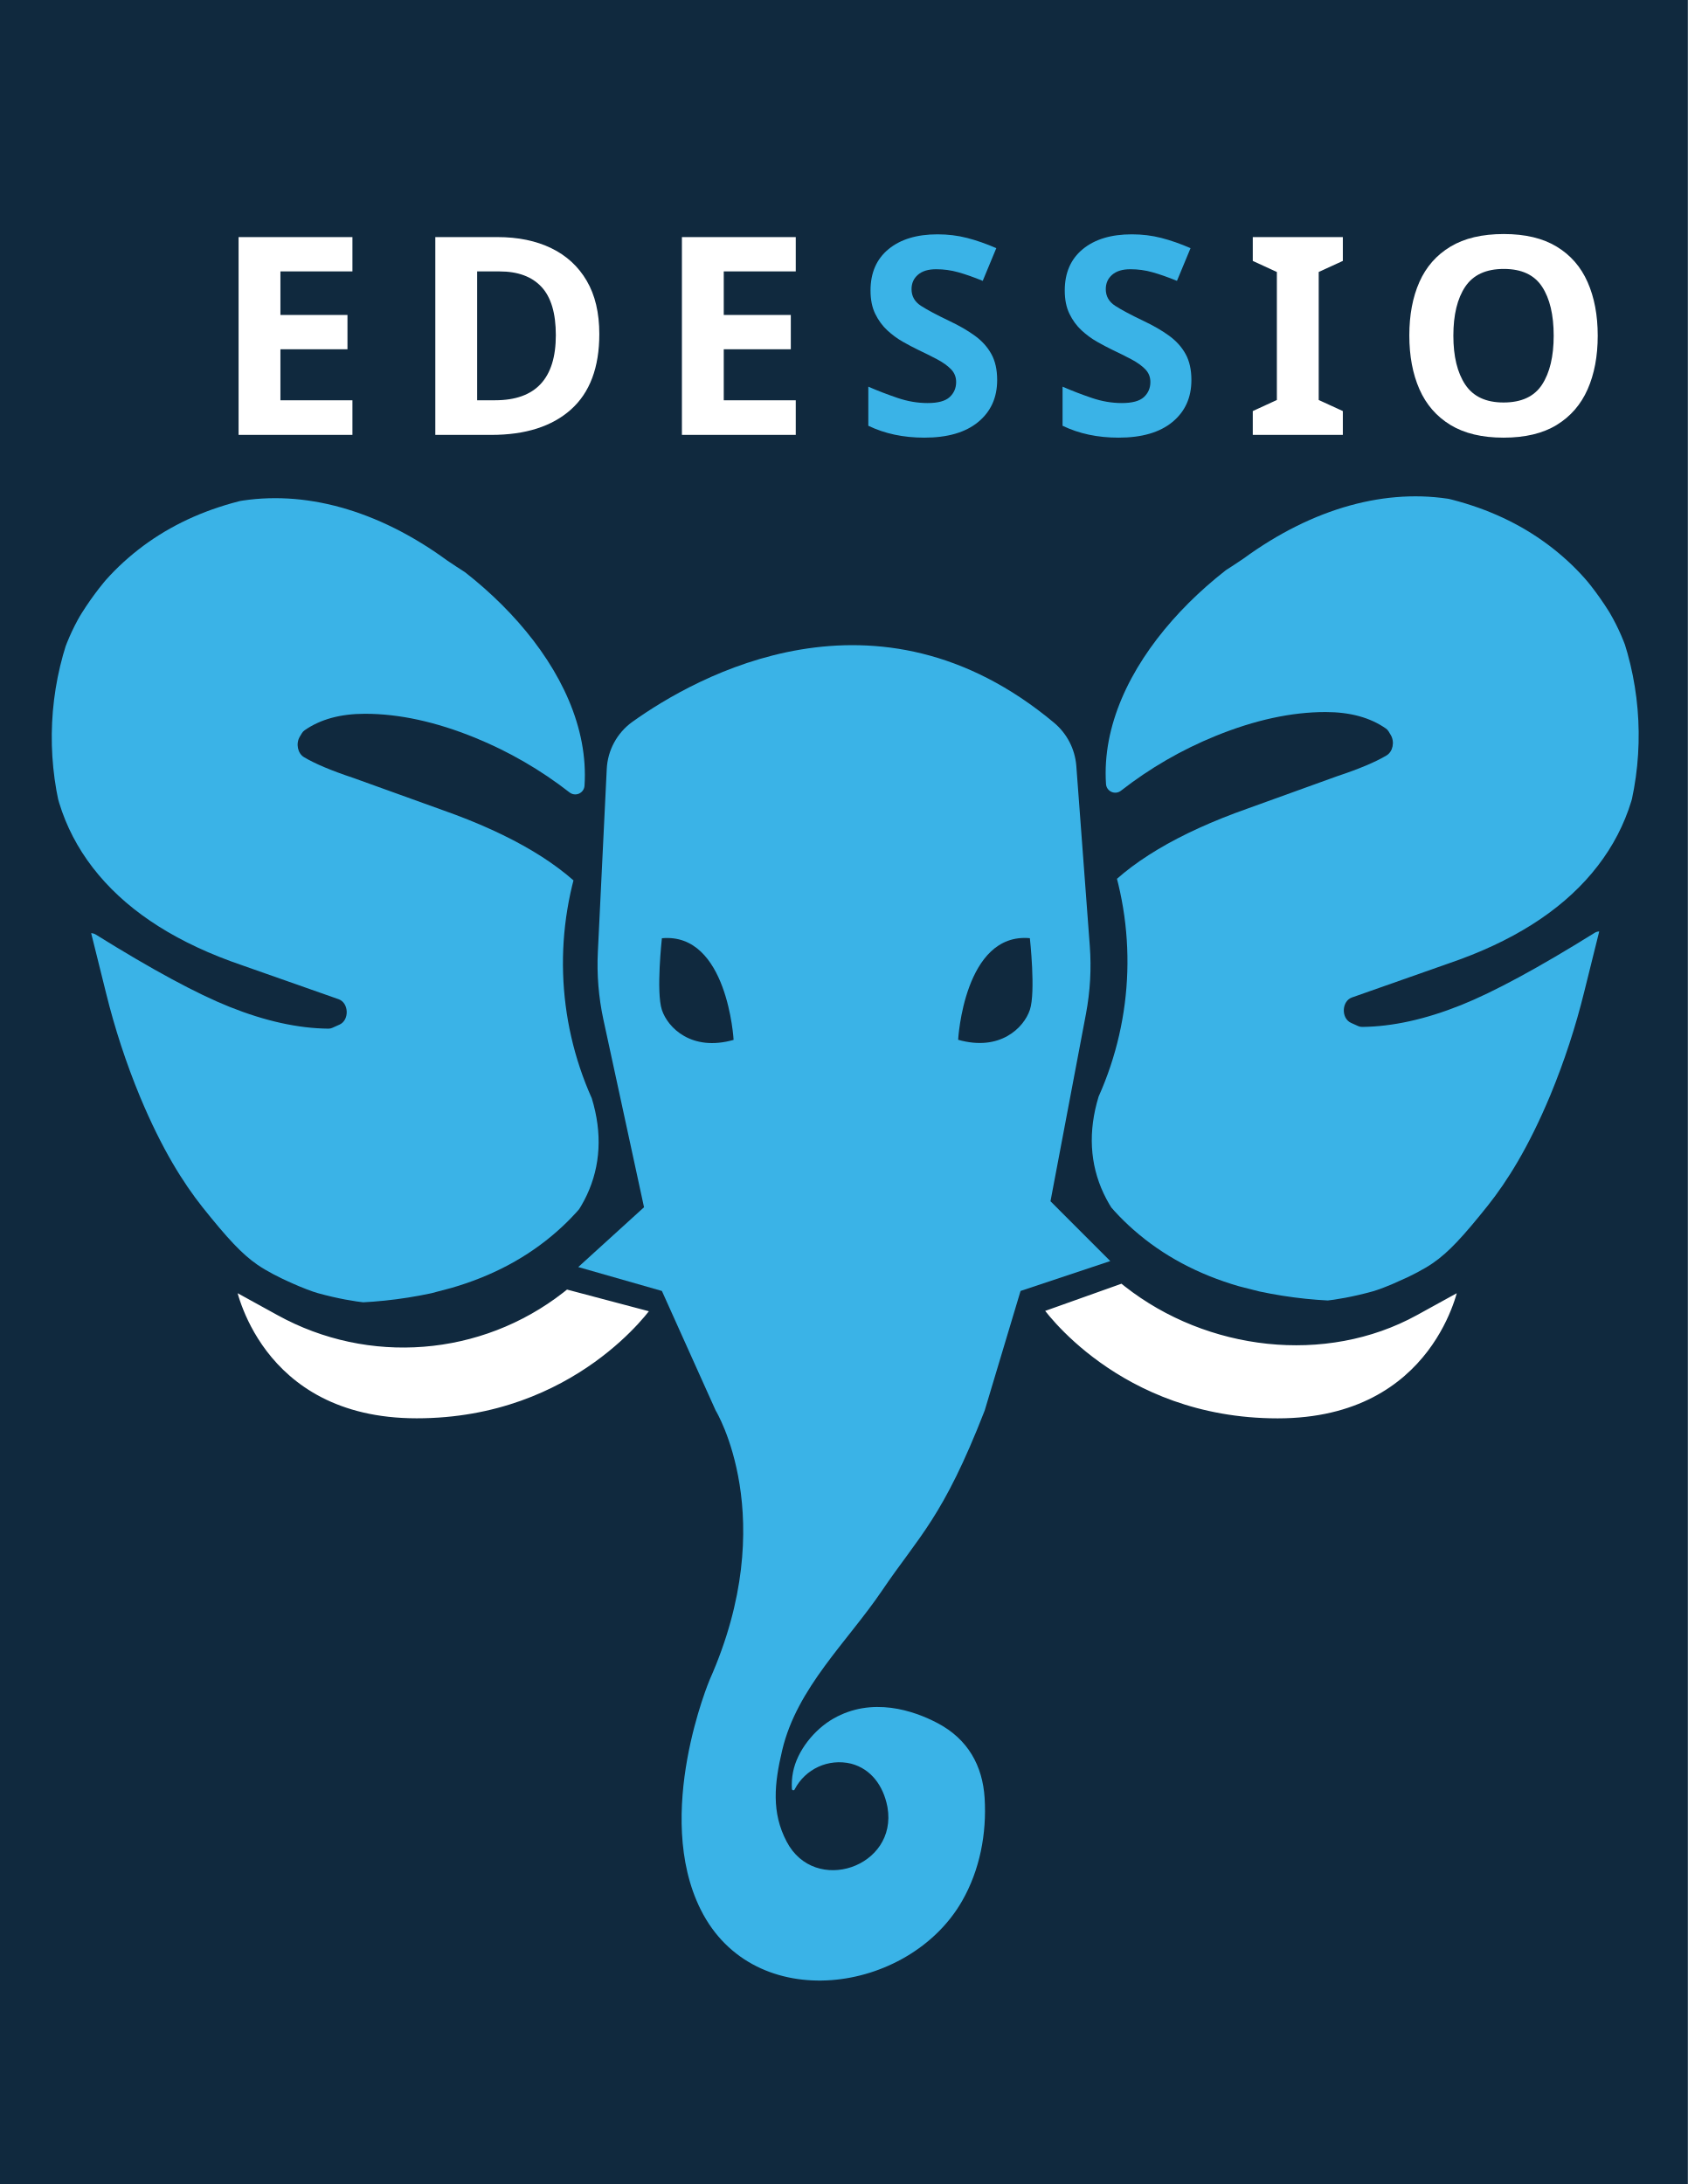
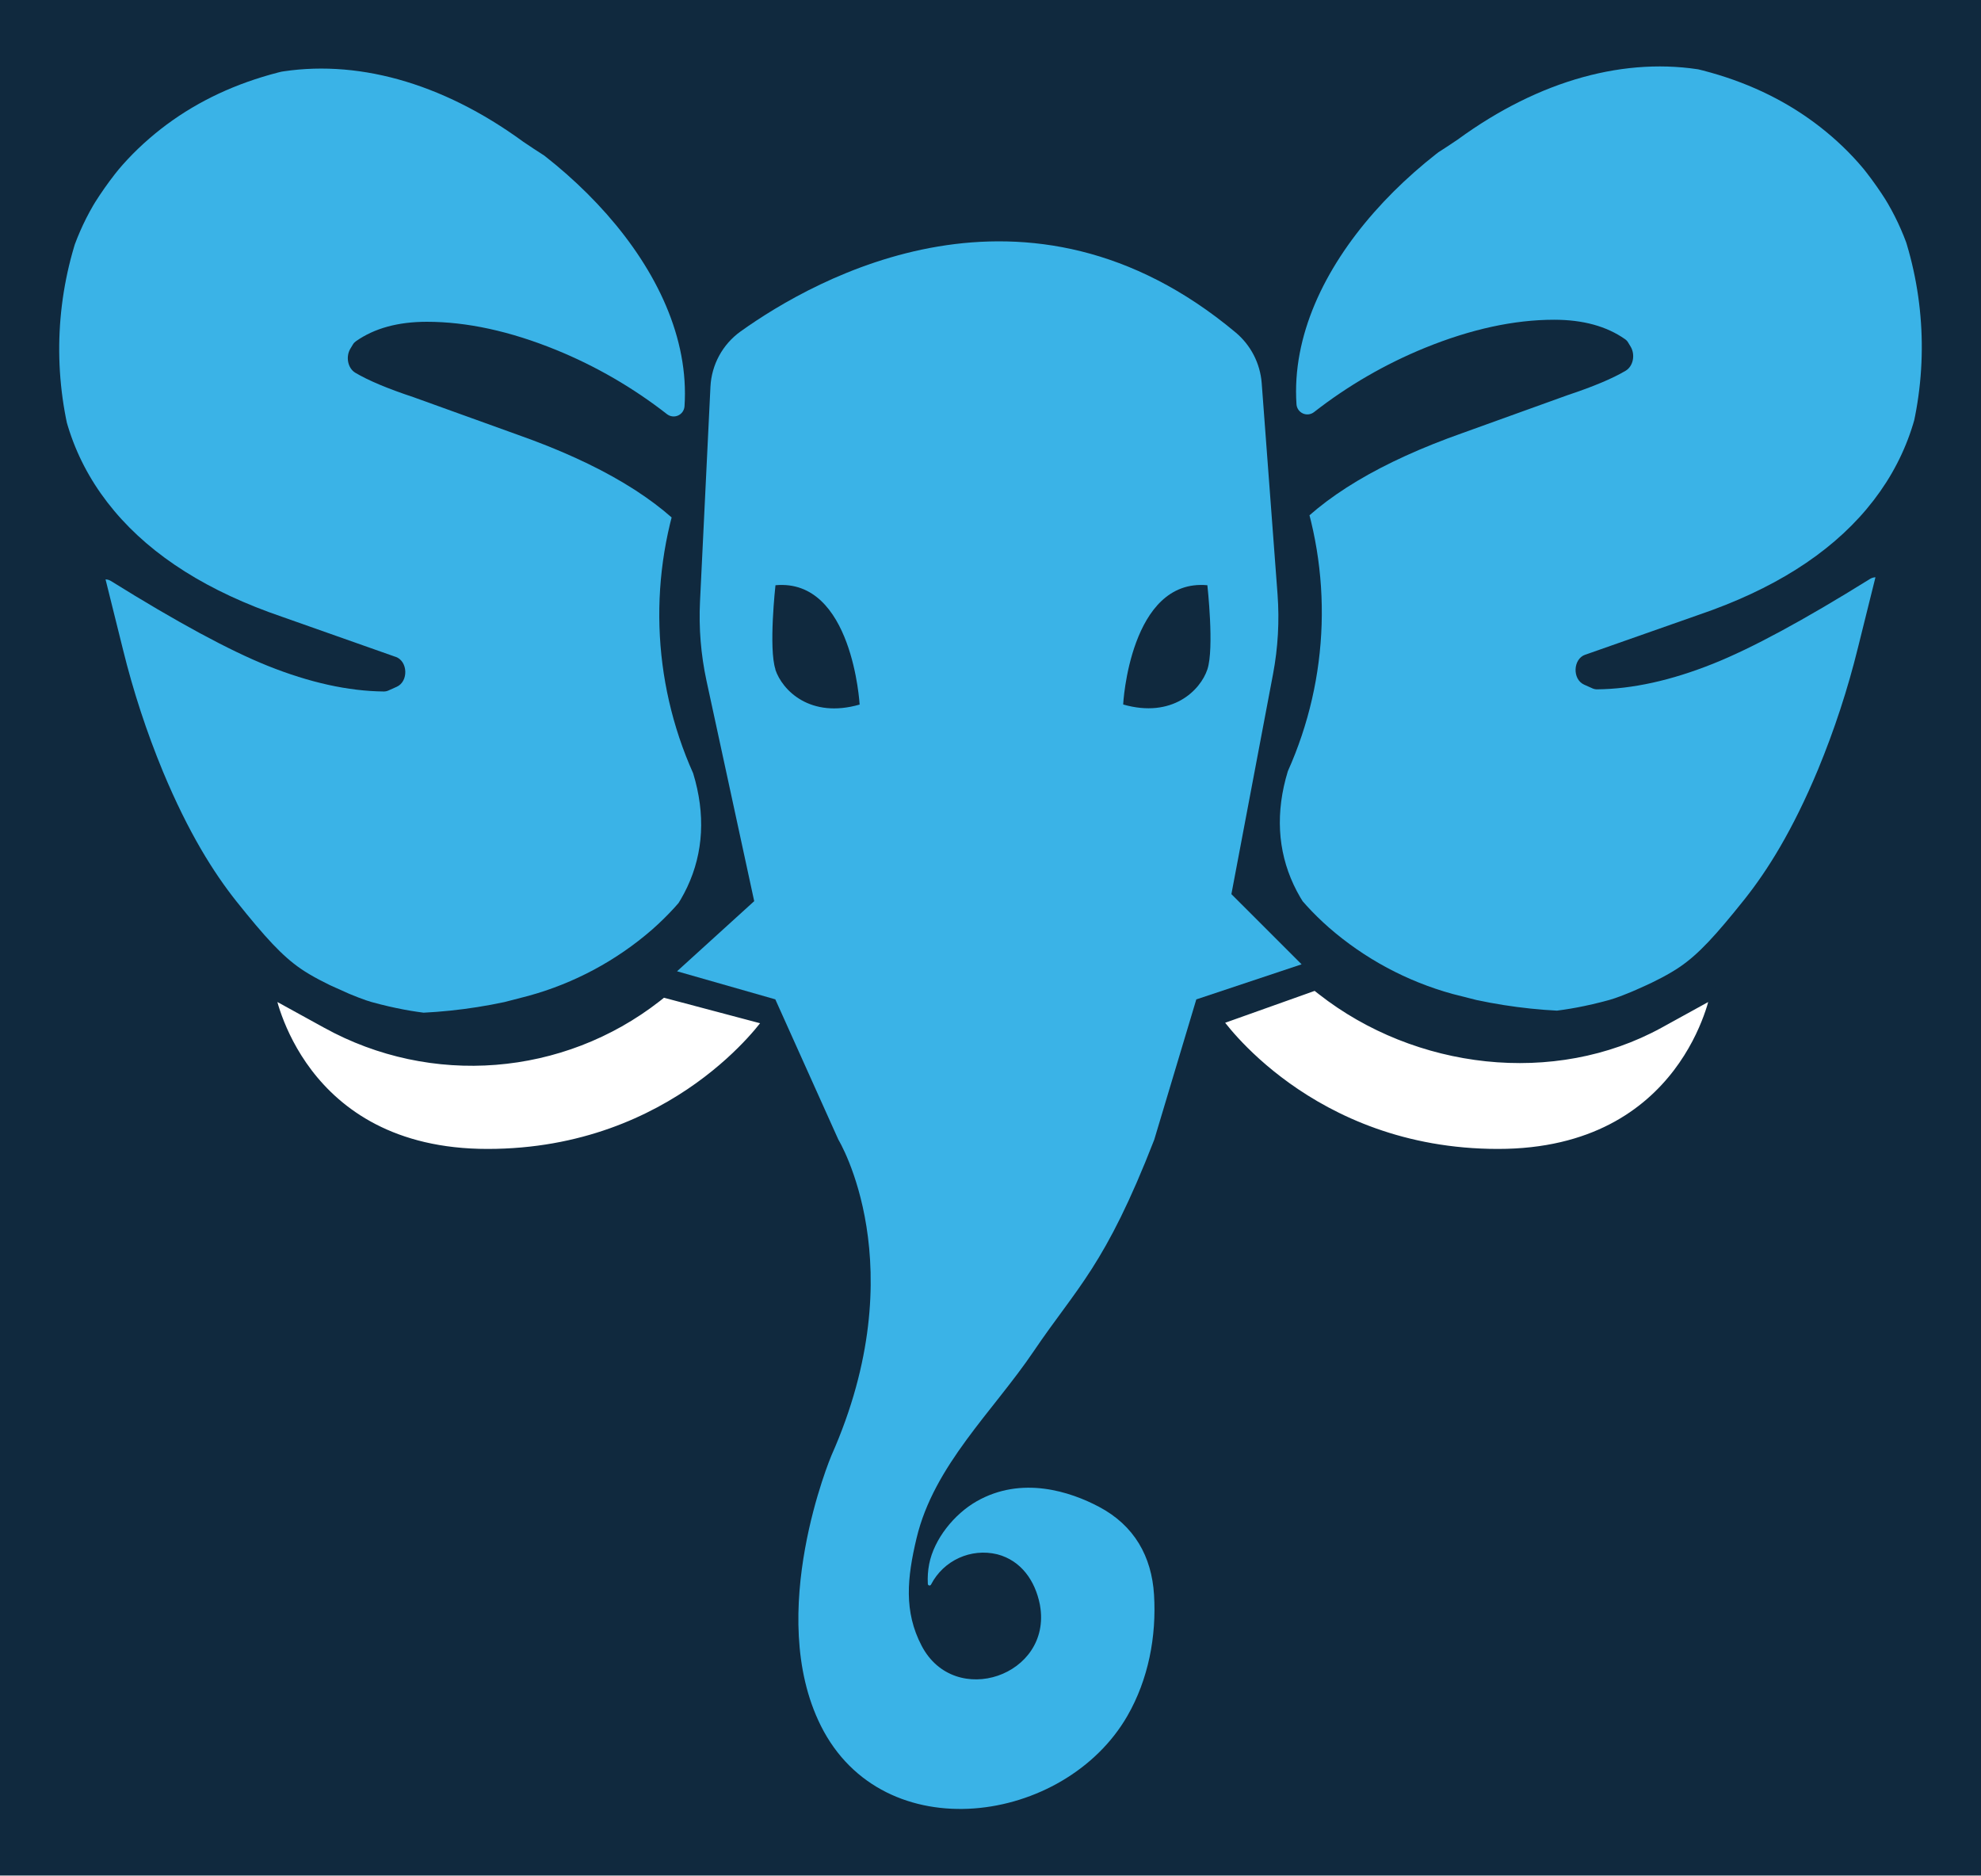
- <svg xmlns="http://www.w3.org/2000/svg" viewBox="0 0 612 792">
+ <svg xmlns="http://www.w3.org/2000/svg" viewBox="0 0 612 579.29">
  <defs>
-     <style>.cls-1{fill:none;}.cls-2{fill:#10293e;}.cls-3{clip-path:url(#clip-path);}.cls-4{fill:#3ab3e7;}.cls-5,.cls-7{fill:#fff;}.cls-5{stroke:#10293e;stroke-miterlimit:10;stroke-width:3px;}.cls-6{clip-path:url(#clip-path-2);}.cls-7{font-size:100.47px;font-family:Geometric415BT-BlackA, Geometr415 Blk BT;font-weight:800;letter-spacing:0.15em;}</style>
+     <style>.cls-1{fill:none;}.cls-2{fill:#10293e;}.cls-3{clip-path:url(#clip-path);}.cls-4{fill:#3ab3e7;}.cls-5{fill:#fff;stroke:#10293e;stroke-miterlimit:10;stroke-width:3px;}.cls-6{clip-path:url(#clip-path-2);}</style>
    <clipPath id="clip-path">
-       <path class="cls-1" d="M38.45,360.1A262.33,262.33,0,0,0,50.8,397.79c7.93,19,15.65,31.18,22.64,40,9,11.26,14.19,16.91,19.92,20.87,6.61,4.55,18.22,9.28,21.88,10.28,14.49,4,23.93,4,27,3.91,14.14-.37,25-4.09,33.73-7.84,3-1.29,6.41-2.26,9.44-4,26.39-15.36,36.9-37.43,29.17-62.72h0a120,120,0,0,1-2.82-91.14l3.65-54.79c-.84-.56.53-14.17-.22-14.85-1.26-1.16-49.32-31.54-53.08-34.28-50.62-37-107.16-28.75-136.76,26.49h0a110.82,110.82,0,0,0-3.15,65Z" />
+       <path class="cls-1" d="M38,200.65a264,264,0,0,0,12.35,37.69c7.93,19,15.65,31.18,22.64,40,9,11.27,14.19,16.92,19.92,20.87,6.61,4.56,18.22,9.29,21.88,10.29,14.5,4,23.93,4,27,3.91,14.15-.38,25-4.09,33.73-7.84,3-1.3,6.41-2.26,9.44-4,26.39-15.36,36.9-37.43,29.18-62.72h0a120,120,0,0,1-2.83-91.14l3.65-54.8c-.84-.55.53-14.17-.22-14.85-1.26-1.15-49.32-31.53-53.08-34.27C111,6.75,54.47,15,24.87,70.2h0a110.79,110.79,0,0,0-3.14,65Z" />
    </clipPath>
    <clipPath id="clip-path-2">
-       <path class="cls-1" d="M574.48,359.47a262.29,262.29,0,0,1-12.34,37.69c-7.93,19-15.65,31.18-22.64,40-9,11.26-14.19,16.91-19.92,20.87-6.61,4.56-18.23,9.28-21.88,10.28-14.5,4-23.93,4-27,3.92-14.15-.38-24.95-4.1-33.74-7.85-3-1.29-6.41-2.26-9.44-4-26.38-15.36-36.9-37.43-29.17-62.72h0a120,120,0,0,0,2.82-91.14l-3.64-54.79c.84-.56-.53-14.17.21-14.85,1.27-1.16,49.33-31.54,53.09-34.28C501.45,165.57,558,173.78,587.6,229h0a110.82,110.82,0,0,1,3.14,65Z" />
+       <path class="cls-1" d="M574,200a264,264,0,0,1-12.35,37.69c-7.93,19-15.65,31.18-22.64,40-9,11.27-14.19,16.92-19.92,20.87-6.61,4.56-18.22,9.29-21.88,10.29-14.5,4-23.93,4-27,3.91-14.15-.38-24.95-4.09-33.73-7.84-3-1.3-6.41-2.26-9.44-4-26.39-15.36-36.9-37.43-29.18-62.72h0A120,120,0,0,0,400.72,147l-3.65-54.8c.84-.55-.53-14.17.22-14.85,1.26-1.15,49.32-31.53,53.08-34.27C501,6.12,557.53,14.32,587.13,69.57h0a110.79,110.79,0,0,1,3.14,65Z" />
    </clipPath>
  </defs>
-   <g id="Layer_2" data-name="Layer 2">
-     <rect class="cls-2" width="612" height="792" />
-   </g>
-   <g id="Layer_1" data-name="Layer 1">
+   <g id="Capa_4" data-name="Capa 4">
+     <rect class="cls-2" width="612" height="579.29" />
    <g class="cls-3">
-       <path class="cls-4" d="M156.31,469a159.24,159.24,0,0,1-33.73,3.5,3.39,3.39,0,0,1-1.4-.3L69.74,449.09a3.33,3.33,0,0,1-1.57-1.44s-21.53-45.71-21.6-46L29.7,342.52a3.35,3.35,0,0,1,5-3.63Q65.4,358,83.23,365.12q19.38,7.75,35.85,7.91a3.29,3.29,0,0,0,1.42-.3l2.59-1.16c3.68-1.65,3.43-7.92-.34-9.23l-.29-.1L87.66,350q-34.2-11.67-51.89-32.72T18.08,267.54q0-40.64,28.51-65.29,28.05-24.28,74.5-24.63a3.37,3.37,0,0,1,2.35.93l7.65,7.29a3.18,3.18,0,0,0,1.09.68c39.59,15.34,82.57,56.22,79.76,98.44h0a3.36,3.36,0,0,1-5.43,2.4,144.27,144.27,0,0,0-34.28-19.84q-21.3-8.67-39.88-8.68c-8.91,0-16.2,2-21.92,6a3.53,3.53,0,0,0-.94,1l-.78,1.3c-1.51,2.51-.8,6.06,1.54,7.45q6,3.58,17.91,7.53l32.38,11.67q38.07,13.44,54.42,32.55t16.35,49.89q0,44.52-29.41,70.37-15.9,14-38.18,20.44" />
+       <path class="cls-4" d="M155.84,309.51A158.58,158.58,0,0,1,122.11,313a3.38,3.38,0,0,1-1.4-.29L69.27,289.64a3.35,3.35,0,0,1-1.57-1.45s-21.53-45.7-21.6-46L29.23,183.07a3.36,3.36,0,0,1,5-3.64q30.67,19.09,48.49,26.23,19.38,7.76,35.86,7.92a3.4,3.4,0,0,0,1.41-.3l2.59-1.16c3.68-1.66,3.44-7.92-.34-9.24-.1,0-.2-.07-.29-.09L87.2,190.53Q53,178.88,35.3,157.81T17.62,108.09q0-40.65,28.5-65.3,28-24.27,74.5-24.62a3.37,3.37,0,0,1,2.35.93l7.65,7.28a3.36,3.36,0,0,0,1.09.69c39.59,15.34,82.58,56.21,79.76,98.44h0a3.36,3.36,0,0,1-5.43,2.4,144.11,144.11,0,0,0-34.28-19.85q-21.3-8.66-39.88-8.67-13.36,0-21.91,6a3.27,3.27,0,0,0-.94,1l-.78,1.29c-1.51,2.51-.81,6.07,1.53,7.46q6,3.57,17.91,7.52l32.38,11.67q38.07,13.45,54.43,32.55t16.34,49.9q0,44.51-29.4,70.36a97.5,97.5,0,0,1-38.19,20.45" />
    </g>
-     <path class="cls-5" d="M237.82,474.63s-28.19,41.2-86.74,41.2S83.89,466,83.89,466l17.44,9.6a92.86,92.86,0,0,0,102-8.07c1.24-1,1.92-1.53,1.92-1.53Z" />
-     <path class="cls-5" d="M530.49,466s-8.67,49.85-67.22,49.85-86.71-41.2-86.71-41.2l30.36-10.82s.66.56,1.93,1.54c29.26,22.95,71.62,28.14,104.2,10.23Z" />
-     <path class="cls-4" d="M319.87,576.74c13.35-19.74,22-26.22,37.18-65.25l13-43.34,32.52-10.84L380.9,435.62l12.87-68A94.66,94.66,0,0,0,395.15,343l-4.89-65.3a22.68,22.68,0,0,0-8.07-15.61c-64.37-53.77-129.71-16.89-152.9-.32A22.38,22.38,0,0,0,220,278.92l-3.22,66.24a94.43,94.43,0,0,0,2,24.54l14.74,68.09-23.85,21.69L240,468.15l19.49,43.34s23.86,39-2.14,97.58c0,0-20.61,48.77-3.26,83.46,19.29,38.6,75.4,30.53,94.72-3.09,6.46-11.23,9-24.48,8.21-37.4-.73-11.76-6.07-21.35-17-27.14-8.84-4.67-23.84-9.67-37.84-1.67-6.87,3.92-13.12,11.61-14.63,19.38a23.78,23.78,0,0,0-.41,6.07.52.52,0,0,0,1,.22,18.2,18.2,0,0,1,20.46-9.33c7.4,1.94,11.68,8.2,13.12,15.42,0,.12.05.24.08.39,3.77,21.68-26.36,32-36.57,12.45-5.56-10.57-4.48-21.05-1.59-33.21C289,612,307.23,595.42,319.87,576.74Zm53.55-236.52s2.17,19.51,0,26-10.84,15.18-26,10.84C347.4,377.08,349.57,338.05,373.42,340.22ZM240,366.24c-2.16-6.51,0-26,0-26,23.83-2.17,26,36.86,26,36.86C250.83,381.42,242.15,372.74,240,366.24Z" />
+     <path class="cls-5" d="M237.35,315.17s-28.19,41.2-86.74,41.2-67.19-49.84-67.19-49.84l17.44,9.59a92.88,92.88,0,0,0,102-8.06c1.24-1,1.92-1.53,1.92-1.53Z" />
+     <path class="cls-5" d="M530,306.53s-8.67,49.84-67.21,49.84-86.71-41.2-86.71-41.2l30.35-10.81s.66.56,1.93,1.53C437.64,328.84,480,334,512.58,316.12Z" />
+     <path class="cls-4" d="M319.4,417.28c13.35-19.73,22-26.21,37.18-65.24l13-43.35,32.53-10.84-21.69-21.68,12.87-68a94.74,94.74,0,0,0,1.39-24.59l-4.9-65.29a22.66,22.66,0,0,0-8.07-15.62c-64.36-53.77-129.71-16.88-152.9-.31a22.36,22.36,0,0,0-9.33,17.12l-3.22,66.25a94.38,94.38,0,0,0,2,24.53L233,278.34,209.16,300l30.36,8.67L259,352s23.85,39-2.15,97.57c0,0-20.61,48.78-3.26,83.47,19.29,38.59,75.4,30.53,94.72-3.09,6.46-11.24,9-24.49,8.21-37.4-.73-11.77-6.06-21.36-17-27.14-8.84-4.68-23.84-9.68-37.84-1.68-6.87,3.93-13.12,11.62-14.63,19.39a24.67,24.67,0,0,0-.41,6.06.52.52,0,0,0,1,.22,18.2,18.2,0,0,1,20.46-9.32c7.4,1.93,11.68,8.2,13.13,15.42,0,.12.05.24.07.39,3.78,21.68-26.36,32-36.57,12.45-5.55-10.58-4.48-21.05-1.58-33.21C288.51,452.58,306.76,436,319.4,417.28ZM373,180.76s2.17,19.52,0,26-10.84,15.18-26,10.84C346.93,217.62,349.1,178.59,373,180.76Zm-133.43,26c-2.17-6.5,0-26,0-26,23.82-2.17,26,36.86,26,36.86C250.36,222,241.68,213.29,239.52,206.78Z" />
    <g class="cls-6">
-       <path class="cls-4" d="M456.63,468.33a159.24,159.24,0,0,0,33.73,3.5,3.39,3.39,0,0,0,1.4-.3l51.44-23.07a3.28,3.28,0,0,0,1.57-1.44s21.52-45.71,21.59-46l16.88-59.13a3.35,3.35,0,0,0-5-3.63q-30.68,19.1-48.49,26.23-19.38,7.75-35.86,7.91a3.33,3.33,0,0,1-1.42-.3l-2.58-1.16c-3.68-1.65-3.44-7.92.34-9.23l.29-.1,34.79-12.25q34.22-11.67,51.9-32.72t17.68-49.73q0-40.64-28.5-65.29-28.07-24.28-74.5-24.63a3.35,3.35,0,0,0-2.35.93l-7.66,7.29a3.14,3.14,0,0,1-1.08.68c-39.59,15.34-82.58,56.22-79.77,98.44h0a3.36,3.36,0,0,0,5.44,2.4,143.88,143.88,0,0,1,34.28-19.84q21.3-8.67,39.88-8.68,13.37,0,21.91,6a3.39,3.39,0,0,1,.94,1l.78,1.3c1.51,2.51.81,6.06-1.53,7.45q-6,3.58-17.91,7.53L452.4,293.2Q414.32,306.66,398,325.75t-16.34,49.89q0,44.52,29.4,70.37,15.92,14,38.19,20.44" />
+       <path class="cls-4" d="M456.16,308.88a159.24,159.24,0,0,0,33.73,3.5,3.56,3.56,0,0,0,1.4-.3L542.73,289a3.35,3.35,0,0,0,1.57-1.45s21.53-45.7,21.6-46l16.87-59.13a3.36,3.36,0,0,0-5-3.64Q547.05,197.9,529.24,205q-19.38,7.75-35.86,7.92a3.4,3.4,0,0,1-1.41-.3l-2.59-1.16c-3.68-1.66-3.44-7.92.34-9.24.1,0,.2-.07.29-.09L524.8,189.9q34.22-11.65,51.9-32.72t17.68-49.72q0-40.63-28.5-65.3-28.05-24.27-74.5-24.62a3.37,3.37,0,0,0-2.35.93l-7.65,7.28a3.36,3.36,0,0,1-1.09.69c-39.59,15.34-82.58,56.21-79.76,98.44h0a3.36,3.36,0,0,0,5.43,2.4,144.45,144.45,0,0,1,34.28-19.85q21.3-8.66,39.88-8.67,13.36,0,21.91,6a3.27,3.27,0,0,1,.94,1l.78,1.29c1.51,2.51.81,6.07-1.53,7.46q-6,3.57-17.91,7.53l-32.38,11.67q-38.07,13.44-54.43,32.54t-16.34,49.9q0,44.52,29.4,70.36A97.5,97.5,0,0,0,448.75,307" />
    </g>
-     <text class="cls-7" transform="translate(77.46 157.71)">EDE<tspan class="cls-4" x="232.76" y="0">SS</tspan>
-       <tspan x="373.57" y="0">IO</tspan>
-     </text>
  </g>
</svg>
